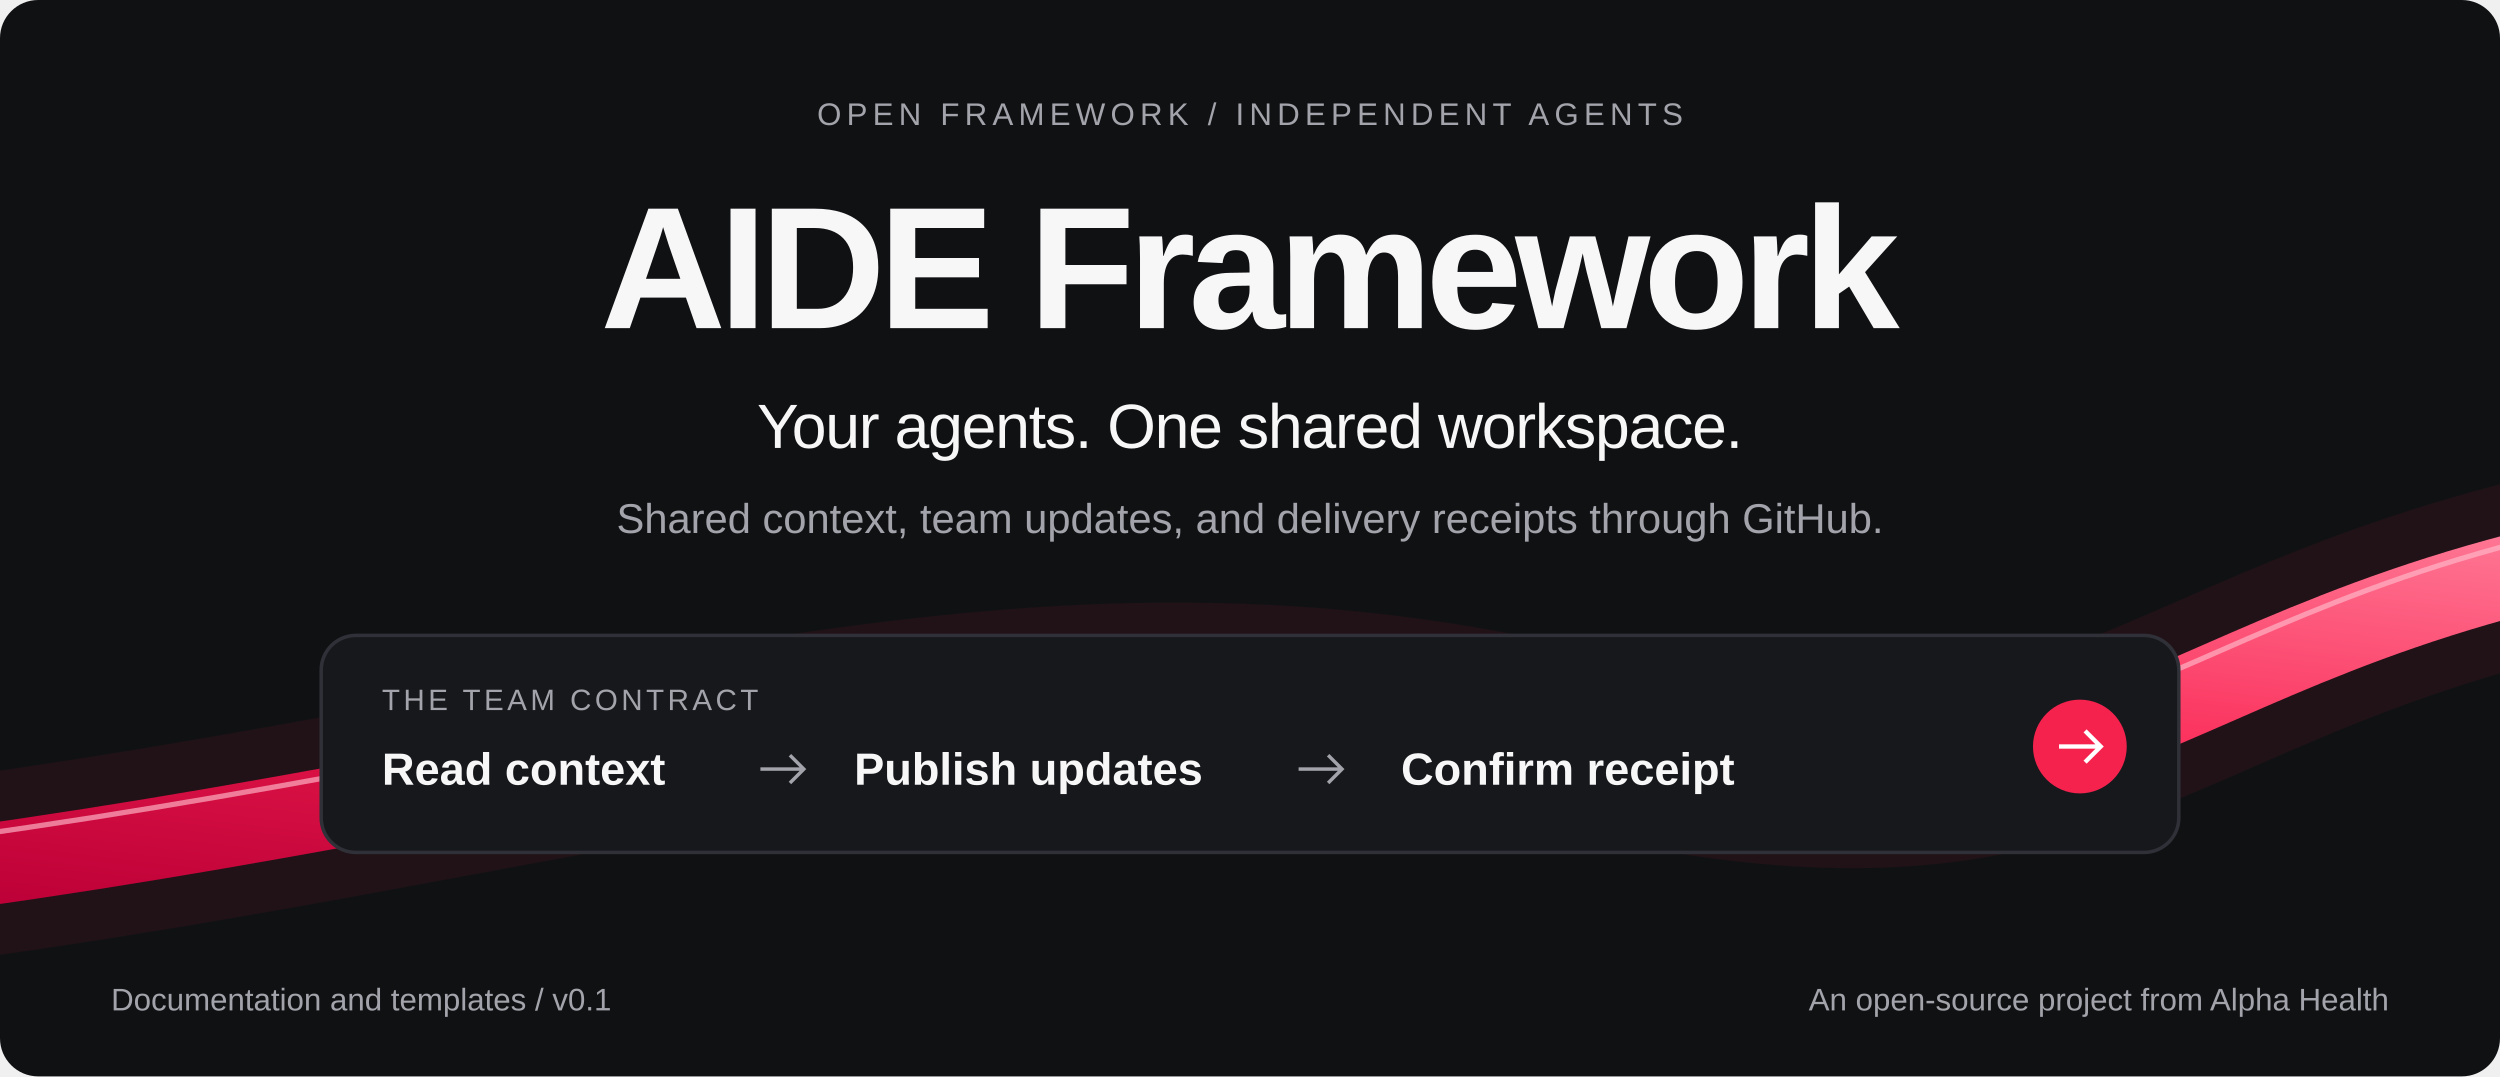
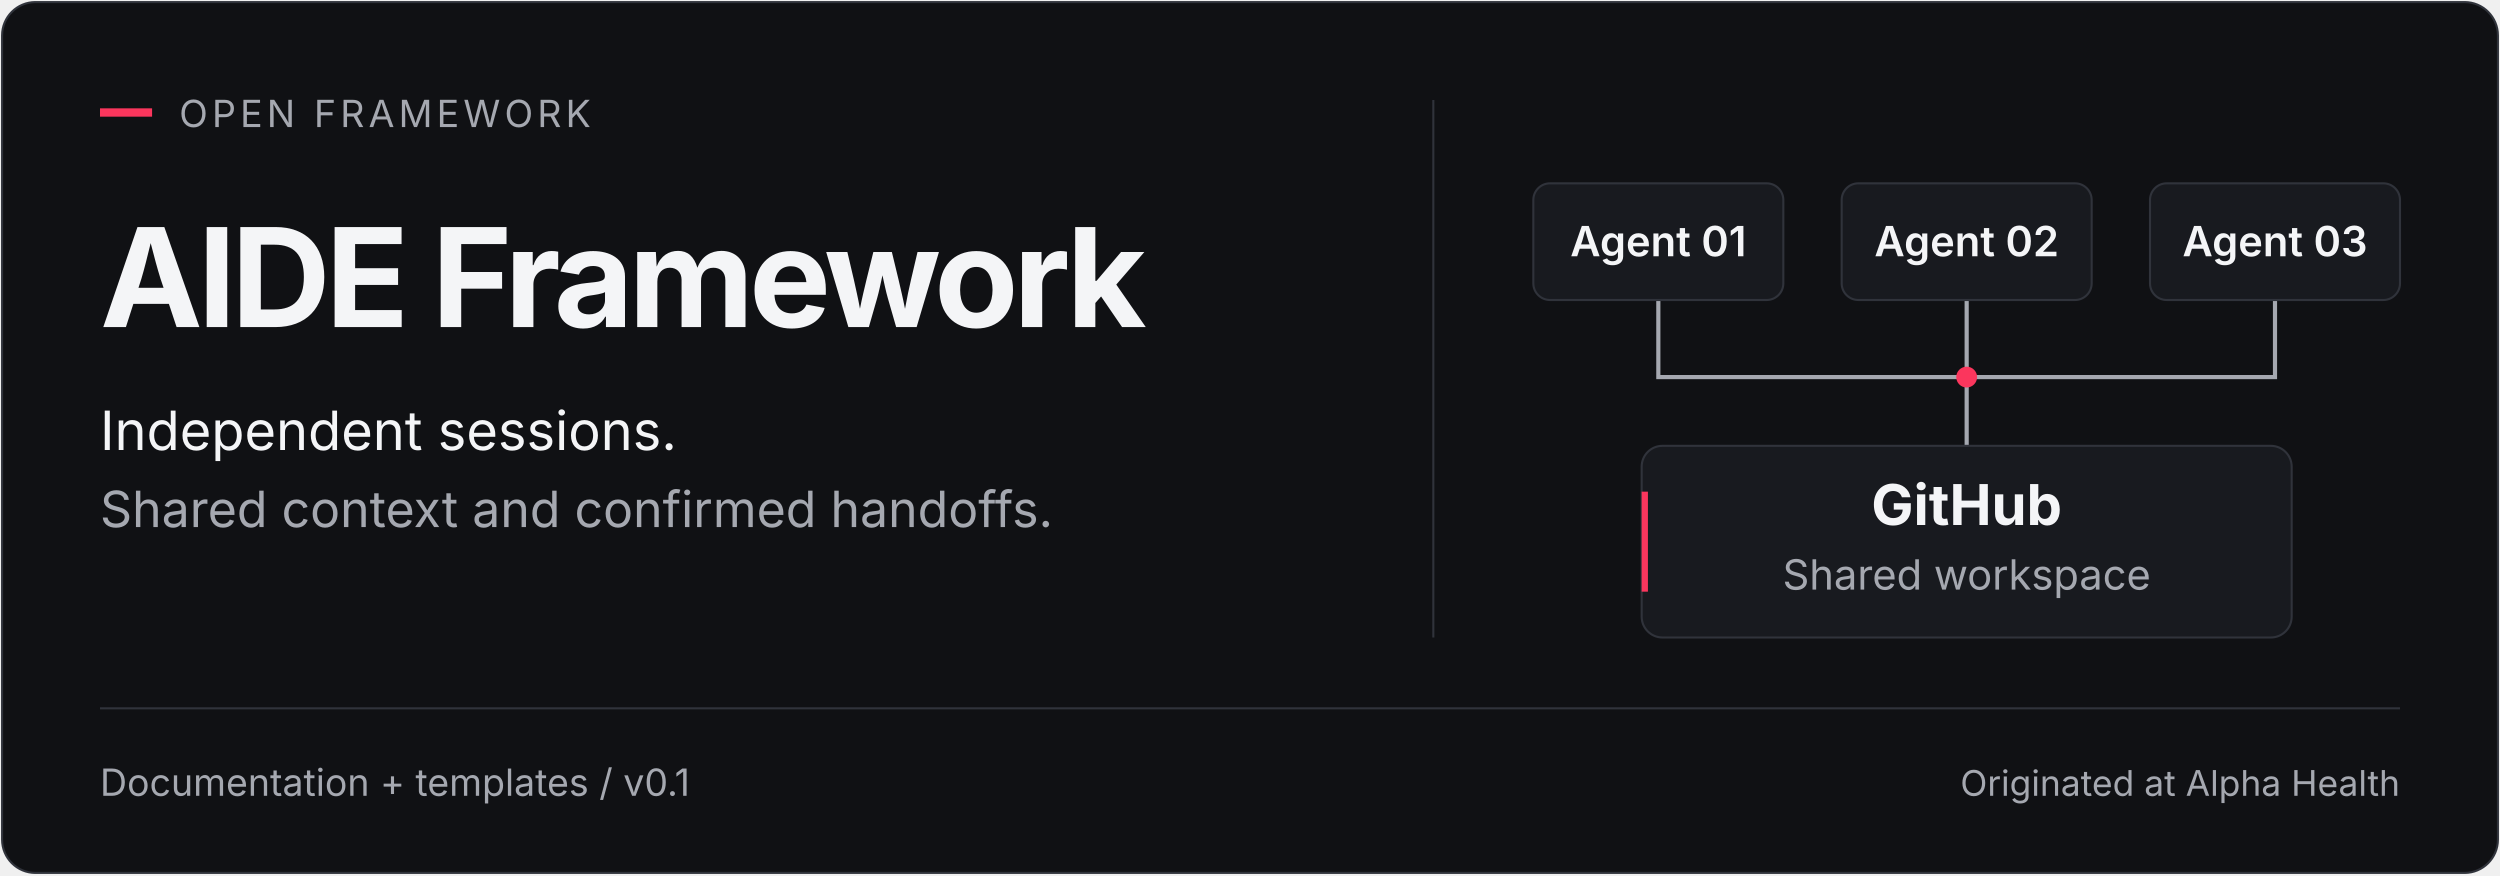
- <svg xmlns="http://www.w3.org/2000/svg" width="1440" height="620" viewBox="0 0 1440 620" role="img" aria-labelledby="cover-title cover-desc">
-   <defs>
-     <linearGradient id="ribbon" x1="0" y1="1" x2="1" y2="0">
-       <stop stop-color="#bc0037" />
-       <stop offset="0.55" stop-color="#fa2452" />
-       <stop offset="1" stop-color="#ff7996" />
-     </linearGradient>
-     <clipPath id="bounds">
-       <rect width="1440" height="620" rx="22" />
-     </clipPath>
-   </defs>
-   <g clip-path="url(#bounds)">
-     <rect width="1440" height="620" fill="#101113" />
-     <g font-family="Arial,Helvetica,sans-serif" text-anchor="middle">
-       <text x="720" y="72" fill="#a3a4ab" font-size="18" letter-spacing="3">OPEN FRAMEWORK / INDEPENDENT AGENTS</text>
-       <text x="720" y="189" fill="#f7f7f8" font-size="100" font-weight="700" letter-spacing="-4">AIDE Framework</text>
-       <text x="720" y="258" fill="#f7f7f8" font-size="36" letter-spacing="-0.7">Your agents. One shared workspace.</text>
-       <text x="720" y="307" fill="#a3a4ab" font-size="24">Shared context, team updates, and delivery receipts through GitHub.</text>
-     </g>
-     <path d="M-100 510C330 460 580 350 900 425S1220 369 1530 313" fill="none" stroke="#fa2452" stroke-opacity="0.07" stroke-width="105" />
-     <path d="M-100 510C330 460 580 350 900 425S1220 369 1530 313" fill="none" stroke="url(#ribbon)" stroke-width="47" />
-     <path d="M-100 492C330 442 580 332 900 407S1220 351 1530 295" fill="none" stroke="#ffbacb" stroke-opacity="0.65" stroke-width="3" />
-     <rect x="185" y="366" width="1070" height="125" rx="20" fill="#17181c" stroke="#303138" stroke-width="2" />
-     <g font-family="Arial,Helvetica,sans-serif">
-       <text x="220" y="409" font-size="17" fill="#a3a4ab" letter-spacing="2">THE TEAM CONTRACT</text>
-       <text x="220" y="452" font-size="26" font-weight="700" fill="#f7f7f8">Read context</text>
-       <text x="492" y="452" font-size="26" font-weight="700" fill="#f7f7f8">Publish updates</text>
-       <text x="807" y="452" font-size="26" font-weight="700" fill="#f7f7f8">Confirm receipt</text>
-       <path d="M438 443H463M455 435L463 443L455 451M748 443H773M765 435L773 443L765 451" stroke="#a3a4ab" stroke-width="2" fill="none" />
-       <circle cx="1198" cy="430" r="27" fill="#f5224e" />
-       <path d="M1186 430H1210M1201 421L1210 430L1201 439" stroke="#ffffff" stroke-width="2.5" fill="none" />
-       <text x="64" y="582" font-size="18" fill="#a3a4ab">Documentation and templates / v0.1</text>
-       <text x="1376" y="582" text-anchor="end" font-size="18" fill="#a3a4ab">An open-source project from Alpha Health</text>
-     </g>
+ <svg xmlns="http://www.w3.org/2000/svg" width="1200" height="420" viewBox="0 0 1200 420" role="img" aria-labelledby="title desc">
+   <rect x="1" y="1" width="1198" height="418" rx="16" fill="#101114" stroke="#30333b" />
+   <g font-family="Inter,Arial,Helvetica,sans-serif">
+     <path d="M48 54H73" stroke="#fb365d" stroke-width="4" />
+     <text x="86" y="61" fill="#a5a8b0" font-size="18" letter-spacing="2">OPEN FRAMEWORK</text>
+     <text x="48" y="157" fill="#f4f5f7" font-size="66" font-weight="700" letter-spacing="-2.4">AIDE Framework</text>
+     <text x="48" y="216" fill="#f4f5f7" font-size="26">Independent sessions.</text>
+     <text x="48" y="253" fill="#a5a8b0" font-size="24">Shared context and confirmed handoffs.</text>
+     <path d="M688 48V306" stroke="#30333b" />
+     <path d="M796 144V181H944V214M944 144V214M1092 144V181H944" stroke="#a5a8b0" stroke-width="2" fill="none" />
+     <rect x="736" y="88" width="120" height="56" rx="8" fill="#181a1f" stroke="#30333b" />
+     <text x="796" y="123" text-anchor="middle" fill="#f4f5f7" font-size="20" font-weight="600">Agent 01</text>
+     <rect x="884" y="88" width="120" height="56" rx="8" fill="#181a1f" stroke="#30333b" />
+     <text x="944" y="123" text-anchor="middle" fill="#f4f5f7" font-size="20" font-weight="600">Agent 02</text>
+     <rect x="1032" y="88" width="120" height="56" rx="8" fill="#181a1f" stroke="#30333b" />
+     <text x="1092" y="123" text-anchor="middle" fill="#f4f5f7" font-size="20" font-weight="600">Agent 03</text>
+     <circle cx="944" cy="181" r="5" fill="#fb365d" />
+     <rect x="788" y="214" width="312" height="92" rx="10" fill="#181a1f" stroke="#30333b" />
+     <rect x="788" y="236" width="3" height="48" fill="#fb365d" />
+     <text x="944" y="252" text-anchor="middle" fill="#f4f5f7" font-size="27" font-weight="700">GitHub</text>
+     <text x="944" y="283" text-anchor="middle" fill="#a5a8b0" font-size="20">Shared workspace</text>
+     <path d="M48 340H1152" stroke="#30333b" />
+     <text x="48" y="382" fill="#a5a8b0" font-size="18">Documentation + templates / v0.1</text>
+     <text x="1152" y="382" text-anchor="end" fill="#a5a8b0" font-size="17">Originated at Alpha Health</text>
  </g>
</svg>
